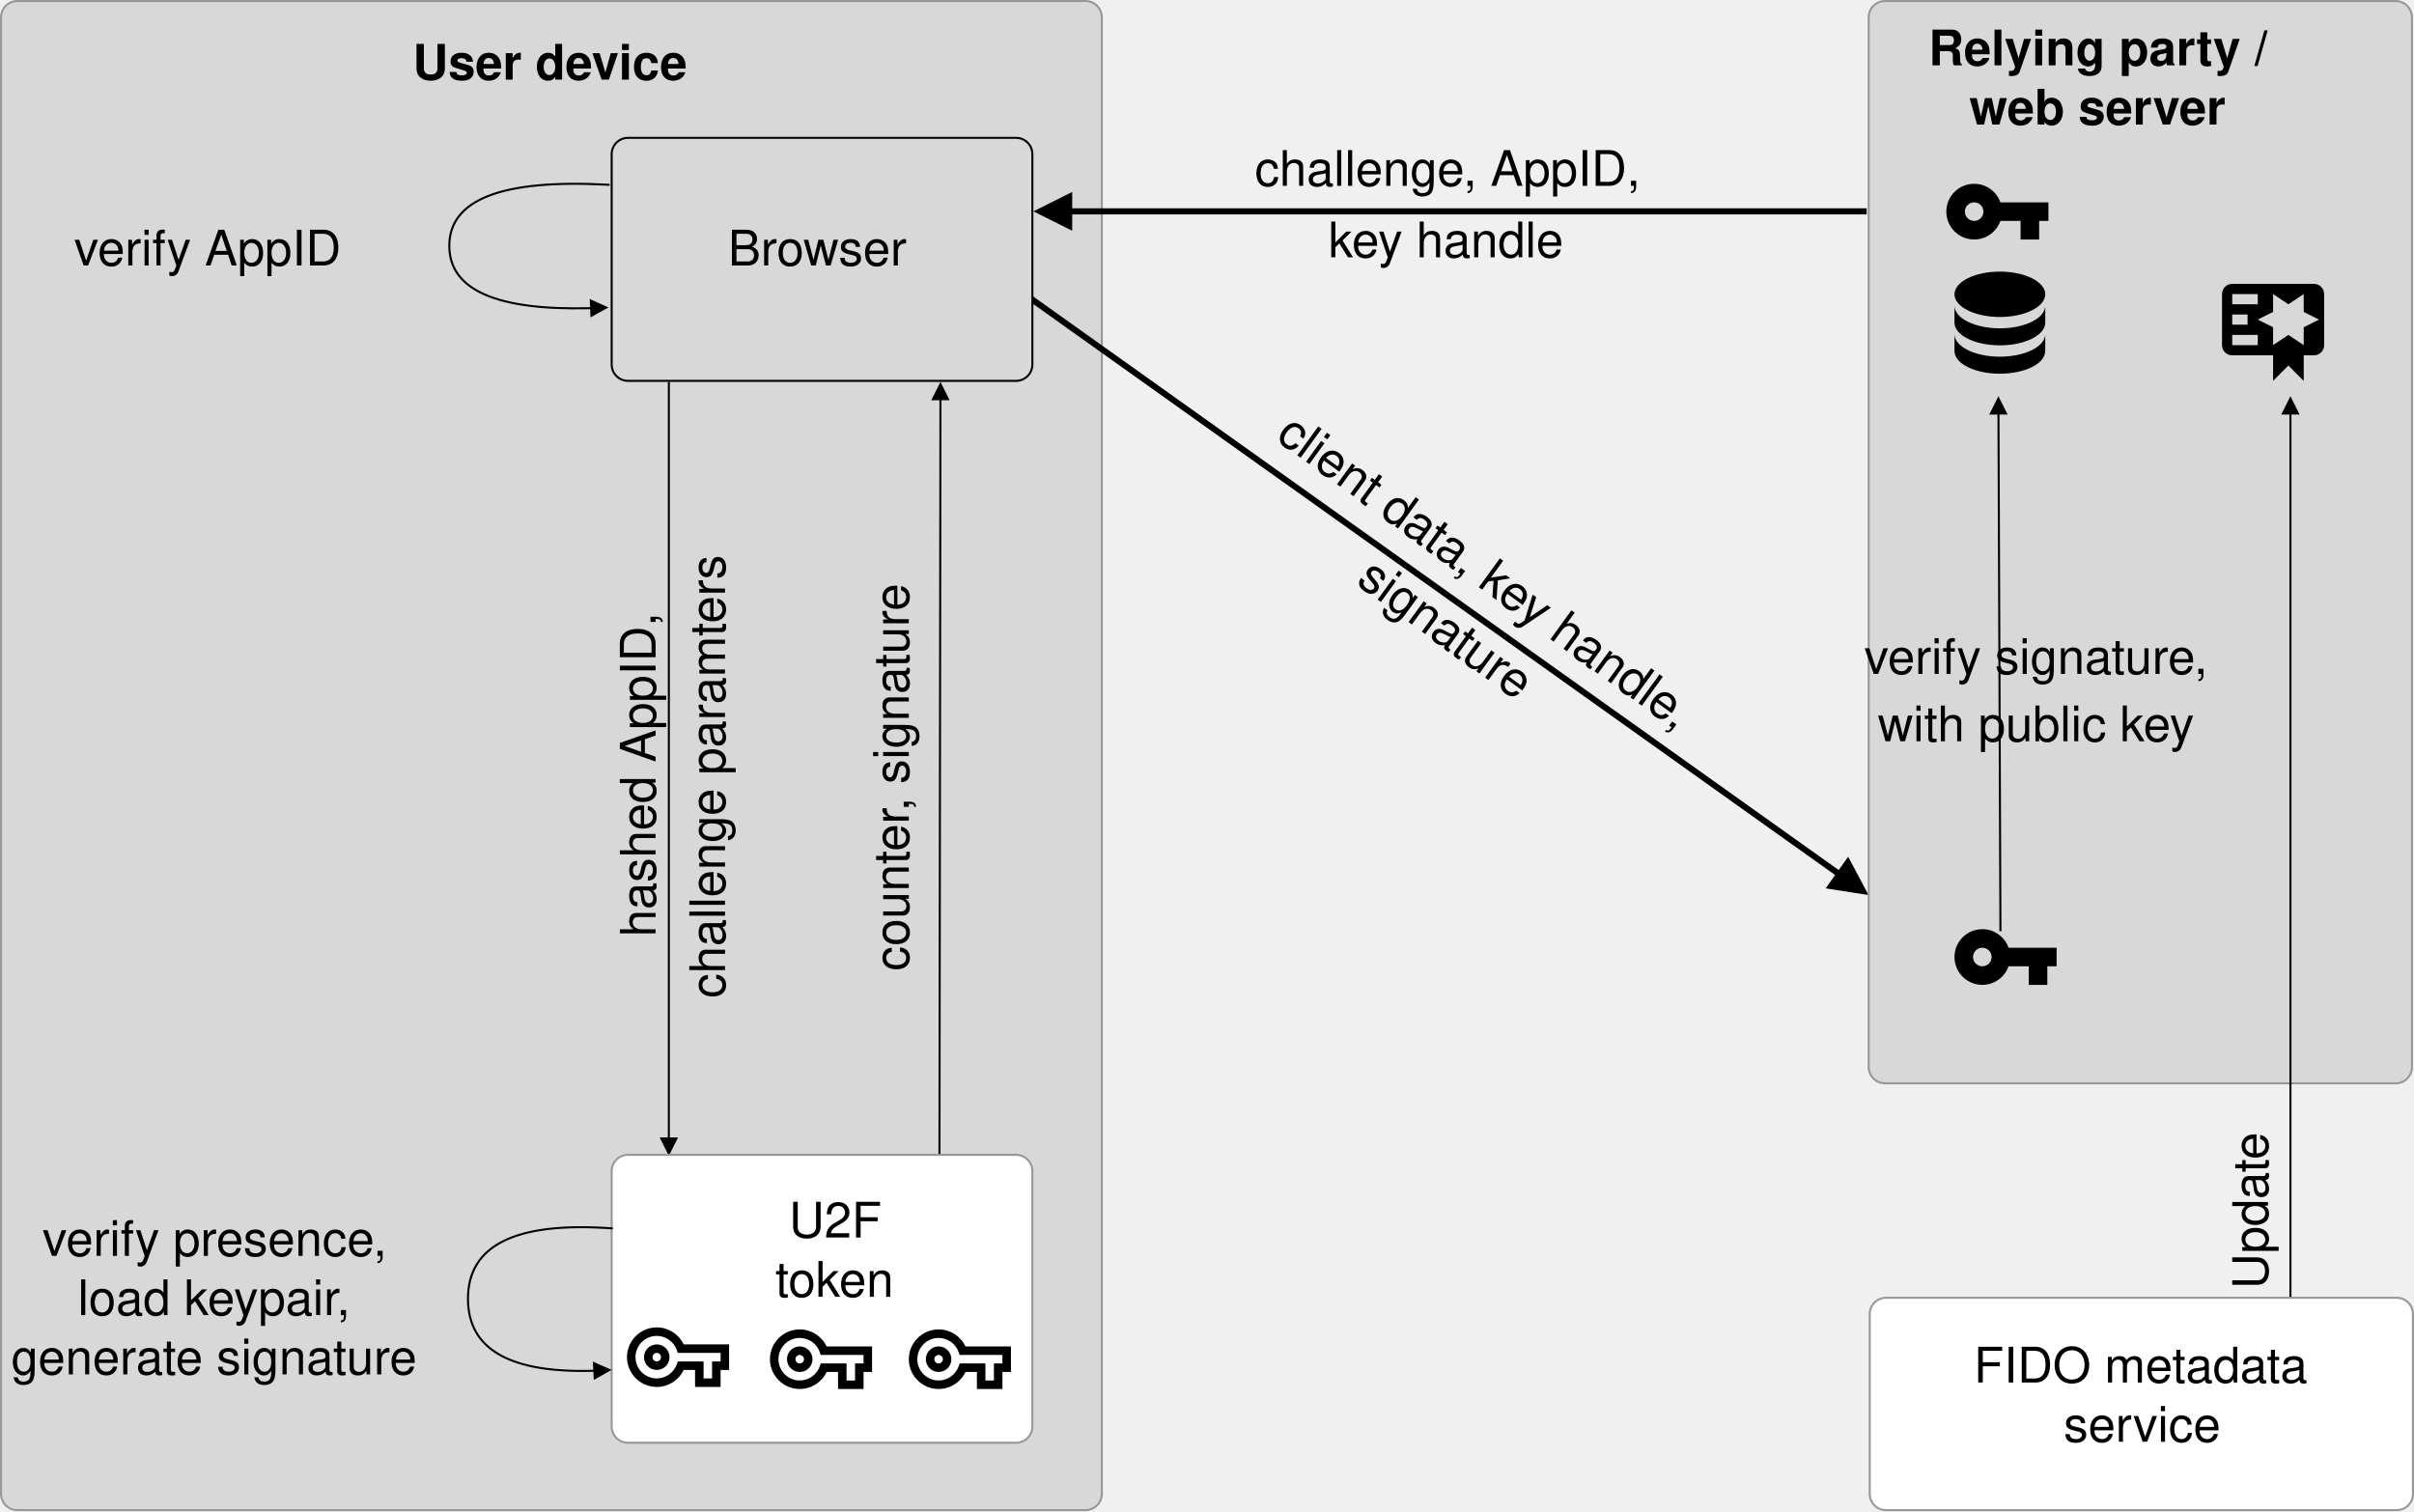
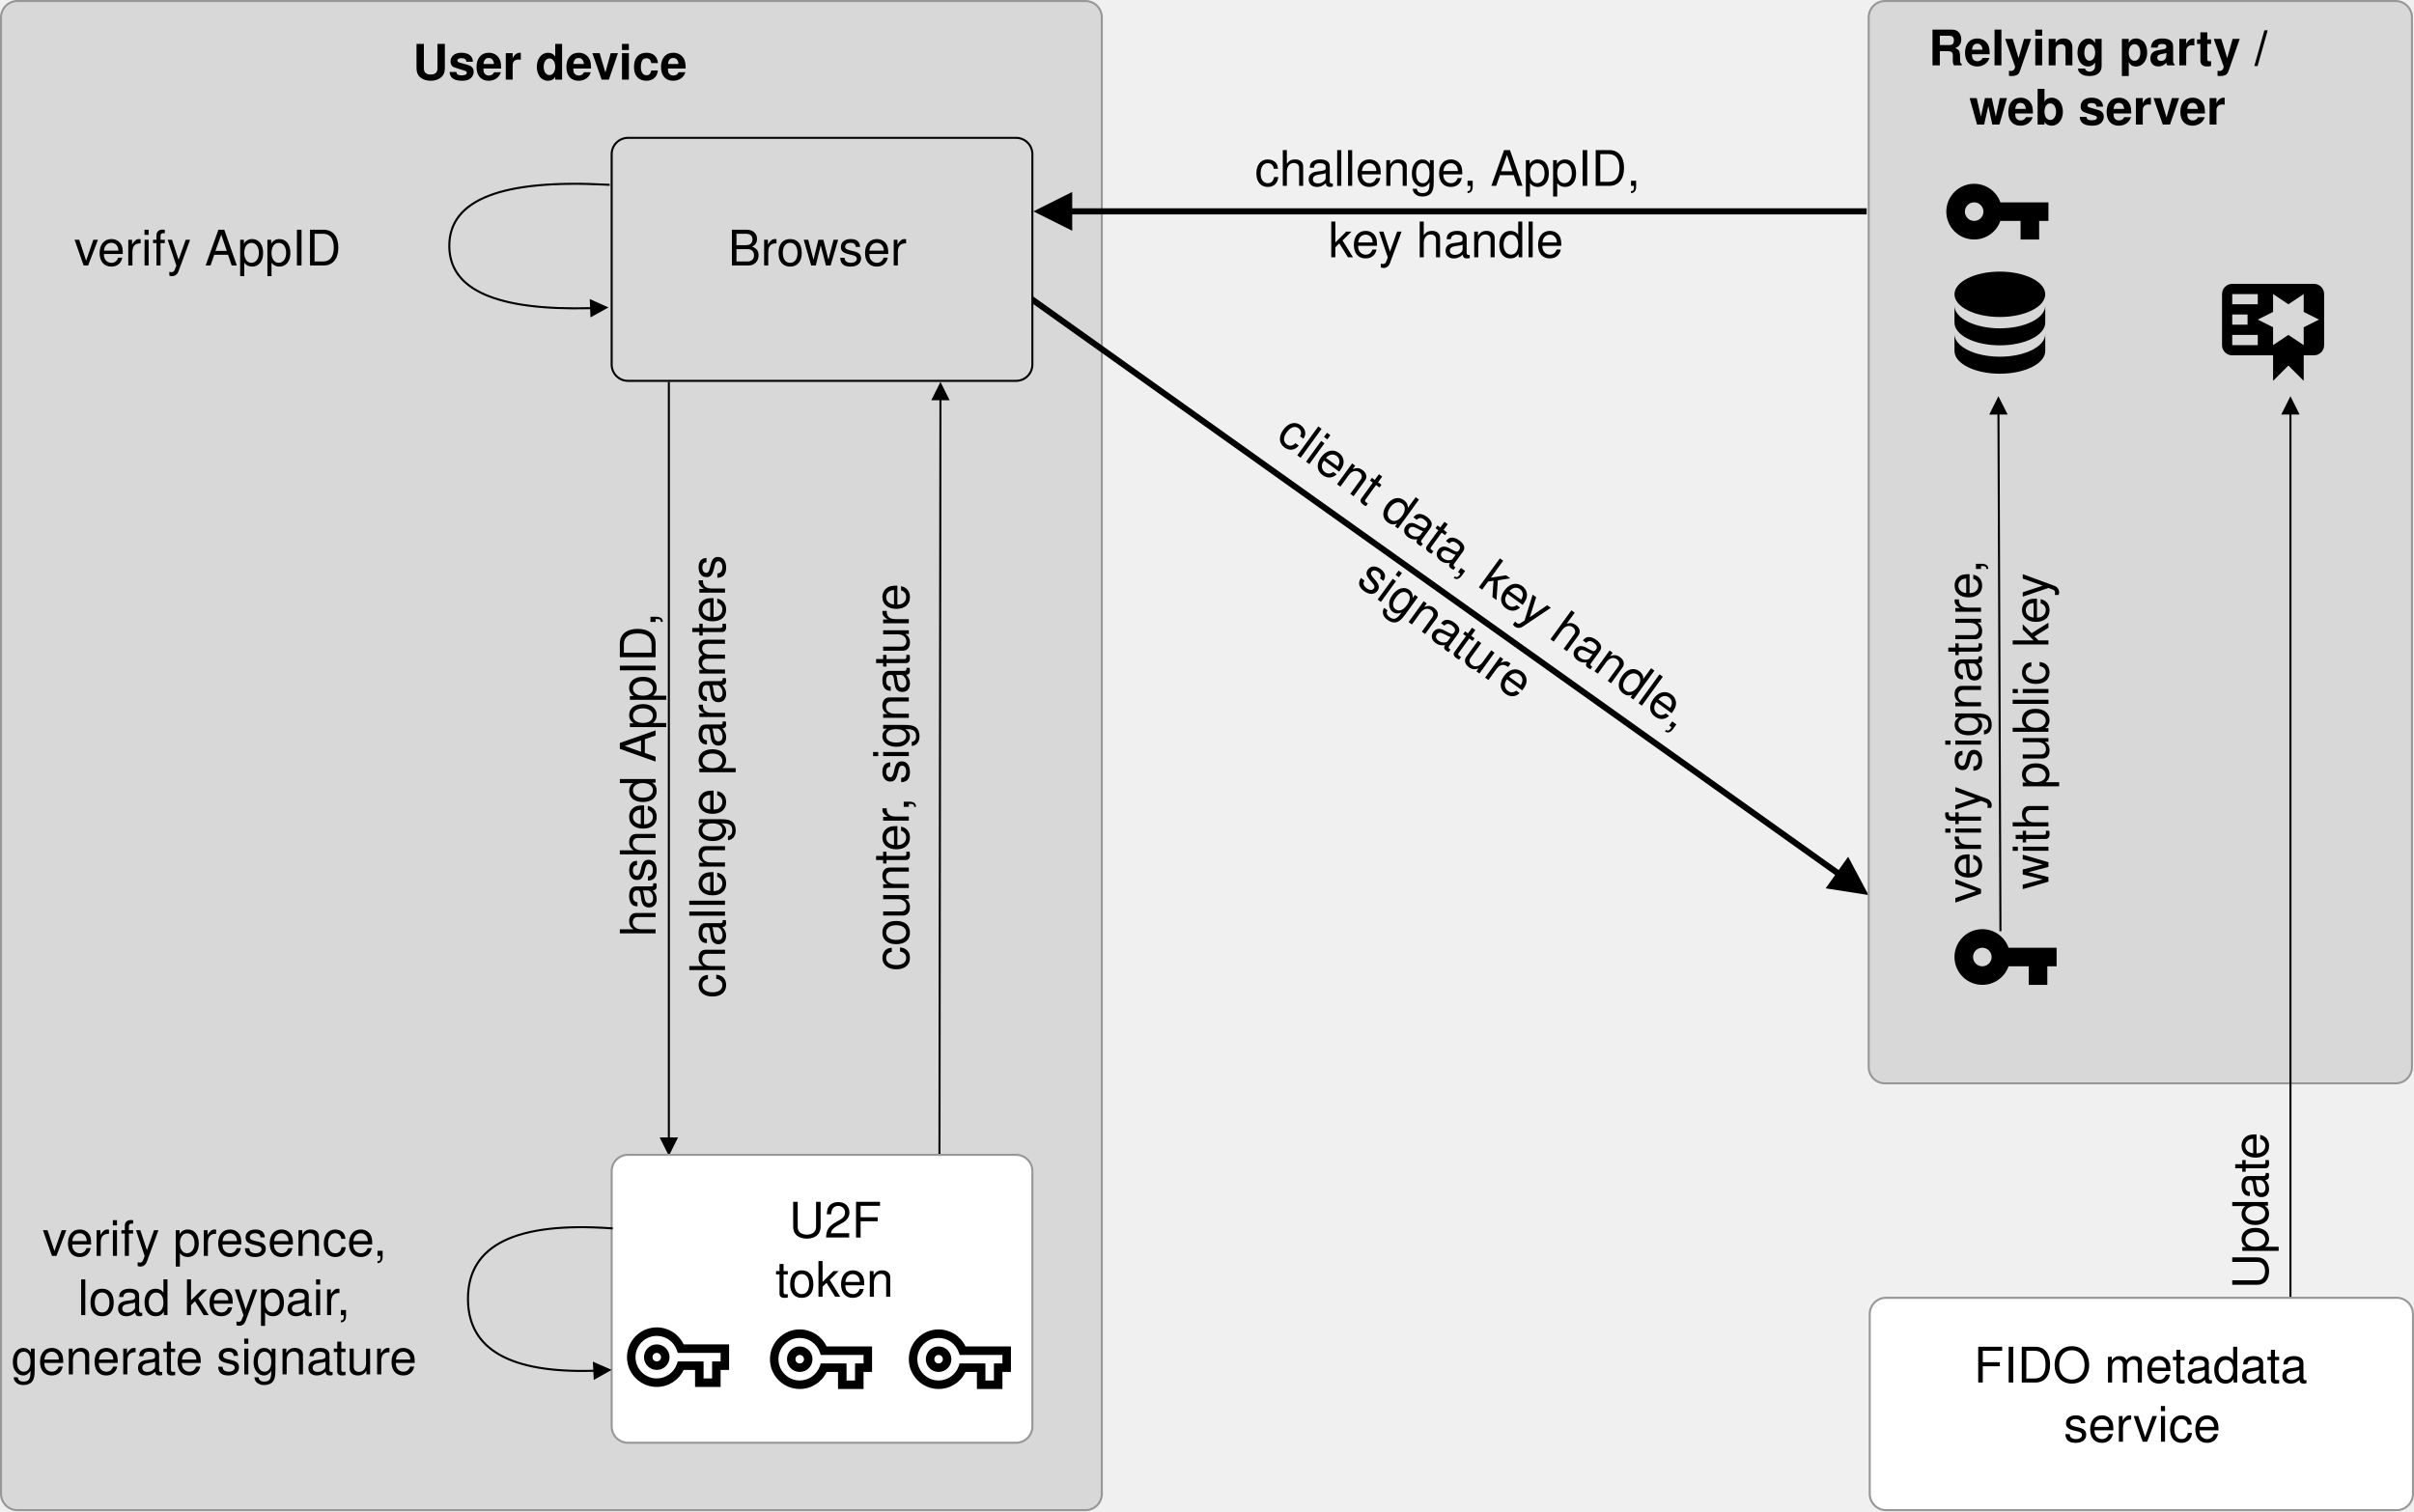
<svg xmlns="http://www.w3.org/2000/svg" width="1182" height="740">
  <g fill="none" fill-rule="evenodd">
    <rect width="539" height="739" x=".5" y=".5" fill="#D8D8D8" stroke="#979797" rx="8" />
    <text fill="#000" font-family="Helvetica" font-size="24" x="36.301" y="130">verify AppID</text>
    <text fill="#000" font-family="Helvetica" font-size="24" transform="rotate(-90 332 380)" x="253.268" y="369">hashed AppID,</text>
    <text fill="#000" font-family="Helvetica" font-size="24" transform="rotate(-90 332 380)" x="223.273" y="403">challenge paramters</text>
    <text fill="#000" font-family="Helvetica" font-size="24" x="20.797" y="615">verify presence,</text>
    <text fill="#000" font-family="Helvetica" font-size="24" x="38.117" y="644">load keypair,</text>
    <text fill="#000" font-family="Helvetica" font-size="24" x="5.428" y="673">generate signature</text>
    <path fill="#000" fill-rule="nonzero" d="M525 94v8h389v3H525v8l-19-9.5 19-9.5zm-39.852 36.408L900.3 426.046l4.641-6.516 9.966 18.76-20.987-3.283 4.64-6.517-415.152-295.638 1.74-2.444z" />
    <rect width="206" height="119" x="299.5" y="67.5" fill="#D8D8D8" stroke="#000" rx="8" />
    <path fill="#000" fill-rule="nonzero" d="M328 187v370h4l-4.5 9-4.5-9h4V187h1zm132.5 0l4.489 9.006-4-.006-.49 370.5h-1l.49-370.501-4-.005L460.5 187z" />
    <text fill="#000" font-family="Helvetica" font-size="24" x="356.49" y="130">Browser</text>
    <rect width="206" height="141" x="299.5" y="565.5" fill="#FFF" stroke="#979797" rx="8" />
    <path fill="#000" fill-rule="nonzero" d="M228.64 636c0-26.71 23.74-38.35 70.895-34.999l.5.036-.072.997-.498-.035c-46.657-3.316-69.824 8.044-69.824 34.001 0 24.437 20.366 36.026 61.395 34.729l-.551.015-.198-3.983 9.212 4.047-8.765 4.942-.2-4.008-.706.022c-40.288 1.027-60.776-10.635-61.181-35.021zm-9.14-515.615c0-23.23 26.273-33.3 78.528-30.397l.499.027-.056.999-2.043-.11c-50.713-2.594-75.928 7.293-75.928 29.481 0 21.227 22.896 31.28 68.974 30.008l-.542.013-.16-3.988 9.173 4.135-8.811 4.858-.162-4.006-.86.023c-45.193 1.033-68.15-9.051-68.605-30.393zM422.833 680.167h-12.5v-8.334h-5.583c-2.375 5.042-7.5 8.334-13.167 8.334-8.041 0-14.583-6.542-14.583-14.584 0-8.041 6.542-14.583 14.583-14.583 5.667 0 10.771 3.292 13.167 8.333H427v12.5h-4.167v8.334zM414.5 676h4.167v-8.333h4.166V663.5h-20.958l-.48-1.396c-1.478-4.146-5.416-6.937-9.812-6.937-5.753 0-10.416 4.663-10.416 10.416S385.83 676 391.583 676c4.396 0 8.334-2.792 9.813-6.938l.479-1.395H414.5V676zm-22.917-4.167a6.25 6.25 0 1 1 0-12.5 6.25 6.25 0 0 1 0 12.5zm0-8.333a2.083 2.083 0 1 0 0 4.167 2.083 2.083 0 0 0 0-4.167z" />
    <text fill="#000" font-family="Helvetica" font-size="24" x="386.33" y="606">U2F</text>
    <text fill="#000" font-family="Helvetica" font-size="24" x="379.645" y="635">token</text>
    <text fill="#000" font-family="Helvetica-Bold, Helvetica" font-size="24" font-weight="bold" x="202.123" y="39">User device</text>
    <rect width="266" height="530" x="915" y=".5" fill="#D8D8D8" stroke="#979797" rx="8" />
-     <text fill="#000" font-family="Helvetica" font-size="24" x="912.797" y="330">verify signature,</text>
-     <text fill="#000" font-family="Helvetica" font-size="24" x="919.465" y="363">with public key</text>
+     <text fill="#000" font-family="Helvetica" font-size="24" x="912.797" y="330" transform="rotate(-90 997.5 357.5)">verify signature,</text>
+     <text fill="#000" font-family="Helvetica" font-size="24" x="919.465" y="363" transform="rotate(-90 997.5 357.5)">with public key</text>
    <text fill="#000" font-family="Helvetica-Bold, Helvetica" font-size="24" font-weight="bold" x="944.313" y="32">Relying party /</text>
    <text fill="#000" font-family="Helvetica-Bold, Helvetica" font-size="24" font-weight="bold" x="964.293" y="61">web server</text>
    <rect width="266" height="104" x="915.5" y="635.5" fill="#FFF" stroke="#979797" rx="8" />
    <text fill="#000" font-family="Helvetica" font-size="24" x="966.469" y="677">FIDO metadata</text>
    <text fill="#000" font-family="Helvetica" font-size="24" x="1010.49" y="706">service</text>
    <path fill="#000" fill-rule="nonzero" d="M1093 139c-2.775 0-5 2.225-5 5v25a5 5 0 0 0 5 5h20v12.5l7.5-7.5 7.5 7.5V174h5a5 5 0 0 0 5-5v-25a5 5 0 0 0-5-5h-40zm20 5l7.5 5 7.5-5v8.75l7.5 3.75-7.5 3.75V169l-7.5-5-7.5 5v-8.75l-7.5-3.75 7.5-3.75V144zm-20 0h12.5v5H1093v-5zm0 10h7.5v5h-7.5v-5zm0 10h12.5v5H1093v-5zM1121.5 194l4.5 9h-4v432h-1V203h-4l4.5-9zM979.222 133C966.944 133 957 137.972 957 144.111s9.944 11.111 22.222 11.111 22.222-4.972 22.222-11.11c0-6.14-9.944-11.112-22.222-11.112zM957 149.667V158c0 6.139 9.944 11.111 22.222 11.111s22.222-4.972 22.222-11.111v-8.333c0 6.139-9.944 11.11-22.222 11.11S957 155.807 957 149.668zm0 13.889v8.333c0 6.139 9.944 11.111 22.222 11.111s22.222-4.972 22.222-11.111v-8.333c0 6.138-9.944 11.11-22.222 11.11S957 169.695 957 163.557zM966.636 108.182a4.545 4.545 0 1 1 0-9.091 4.545 4.545 0 0 1 0 9.09zm12.841-9.091c-1.863-5.296-6.909-9.091-12.84-9.091C959.104 90 953 96.105 953 103.636c0 7.532 6.105 13.637 13.636 13.637 5.932 0 10.978-3.796 12.841-9.091h9.887v9.09h9.09v-9.09H1003V99.09h-23.523zM970.636 473.182a4.545 4.545 0 1 1 0-9.091 4.545 4.545 0 0 1 0 9.09zm12.841-9.091c-1.863-5.296-6.909-9.091-12.84-9.091-7.532 0-13.637 6.105-13.637 13.636 0 7.532 6.105 13.637 13.636 13.637 5.932 0 10.978-3.796 12.841-9.091h9.887v9.09h9.09v-9.09H1007v-9.091h-23.523zM978.498 194l4.535 8.983-4.001.015.97 253-1 .004-.97-253.001-4 .016 4.466-9.017zM490.833 680.167h-12.5v-8.334h-5.583c-2.375 5.042-7.5 8.334-13.167 8.334-8.041 0-14.583-6.542-14.583-14.584 0-8.041 6.542-14.583 14.583-14.583 5.667 0 10.771 3.292 13.167 8.333H495v12.5h-4.167v8.334zM482.5 676h4.167v-8.333h4.166V663.5h-20.958l-.48-1.396c-1.478-4.146-5.416-6.937-9.812-6.937-5.753 0-10.416 4.663-10.416 10.416S453.83 676 459.583 676c4.396 0 8.334-2.792 9.813-6.938l.479-1.395H482.5V676zm-22.917-4.167a6.25 6.25 0 1 1 0-12.5 6.25 6.25 0 0 1 0 12.5zm0-8.333a2.083 2.083 0 1 0 0 4.167 2.083 2.083 0 0 0 0-4.167zM352.833 679.167h-12.5v-8.334h-5.583c-2.375 5.042-7.5 8.334-13.167 8.334-8.041 0-14.583-6.542-14.583-14.584 0-8.041 6.542-14.583 14.583-14.583 5.667 0 10.771 3.292 13.167 8.333H357v12.5h-4.167v8.334zM344.5 675h4.167v-8.333h4.166V662.5h-20.958l-.48-1.396c-1.478-4.146-5.416-6.937-9.812-6.937-5.753 0-10.416 4.663-10.416 10.416S315.83 675 321.583 675c4.396 0 8.334-2.792 9.813-6.938l.479-1.395H344.5V675zm-22.917-4.167a6.25 6.25 0 1 1 0-12.5 6.25 6.25 0 0 1 0 12.5zm0-8.333a2.083 2.083 0 1 0 0 4.167 2.083 2.083 0 0 0 0-4.167z" />
    <text fill="#000" font-family="Helvetica" font-size="24" transform="rotate(-90 1102 592.5)" x="1063.305" y="601">Update</text>
    <text fill="#000" font-family="Helvetica" font-size="24" x="614.428" y="91">challenge, AppID,</text>
    <text fill="#000" font-family="Helvetica" font-size="24" x="650.457" y="126">key handle</text>
    <text fill="#000" font-family="Helvetica" font-size="24" transform="rotate(36 717 296)" x="594.252" y="285">client data, key handle,</text>
    <text fill="#000" font-family="Helvetica" font-size="24" transform="rotate(36 717 296)" x="667.635" y="319">signature</text>
    <text fill="#000" font-family="Helvetica" font-size="24" transform="rotate(-90 439 380)" x="343.598" y="386">counter, signature</text>
  </g>
</svg>
